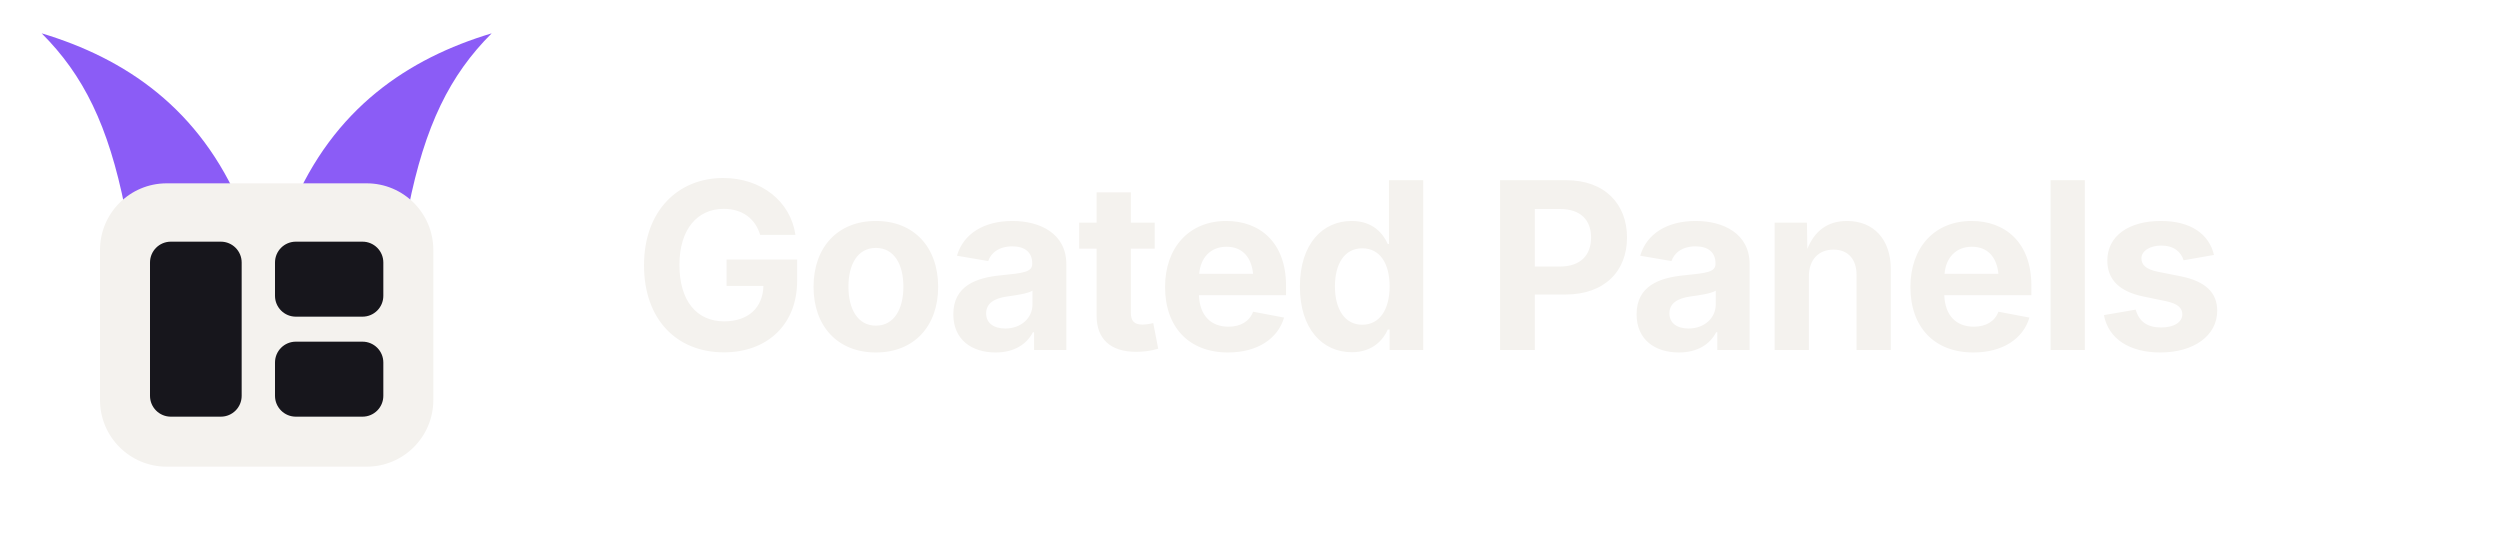
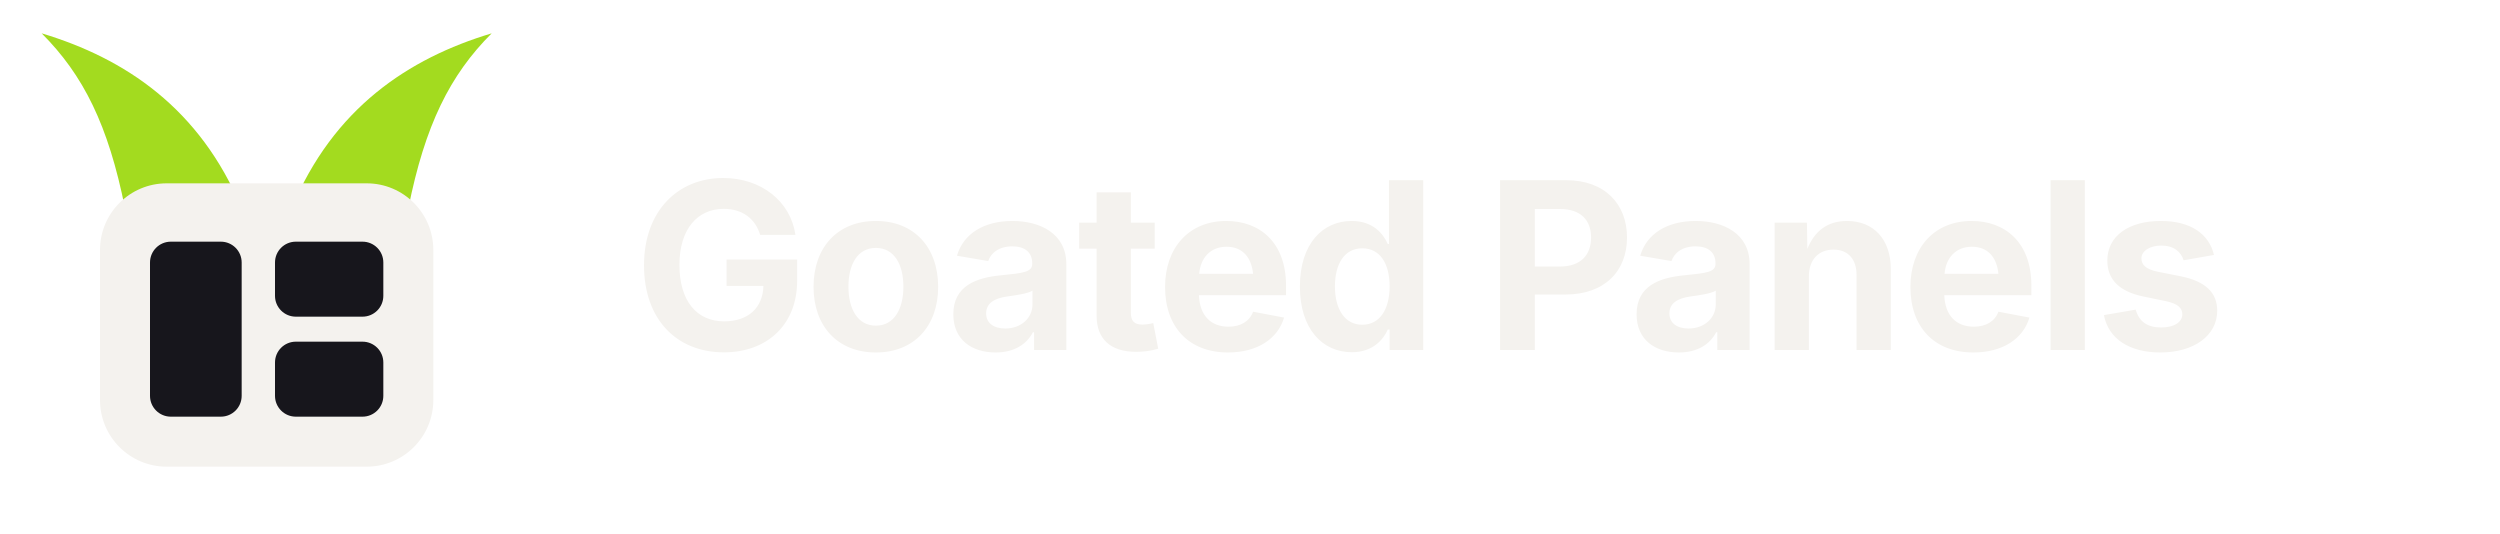
<svg xmlns="http://www.w3.org/2000/svg" viewBox="0 0 300 64" role="img" aria-label="Goated Panels">
  <g>
-     <path d="M15 25C13 15 10 9 5 4C15 7 24 13 29 25ZM49 25C51 15 54 9 59 4C49 7 40 13 35 25Z" fill="#8B5CF6" />
+     <path d="M15 25C13 15 10 9 5 4C15 7 24 13 29 25ZM49 25C51 15 54 9 59 4C49 7 40 13 35 25Z" fill="#A3DB1F" />
    <rect x="12" y="22" width="40" height="34" rx="8" fill="#F4F2EE" />
    <rect x="18" y="29" width="11" height="21" rx="2.5" fill="#17161C" />
    <rect x="33" y="29" width="13" height="9" rx="2.5" fill="#17161C" />
    <rect x="33" y="41" width="13" height="9" rx="2.5" fill="#17161C" />
  </g>
  <text x="76" y="42" font-family="Geist, Inter, 'Segoe UI', Helvetica, Arial, sans-serif" font-size="28" font-weight="700" letter-spacing="-0.5" fill="#F4F2EE">Goated Panels</text>
</svg>
